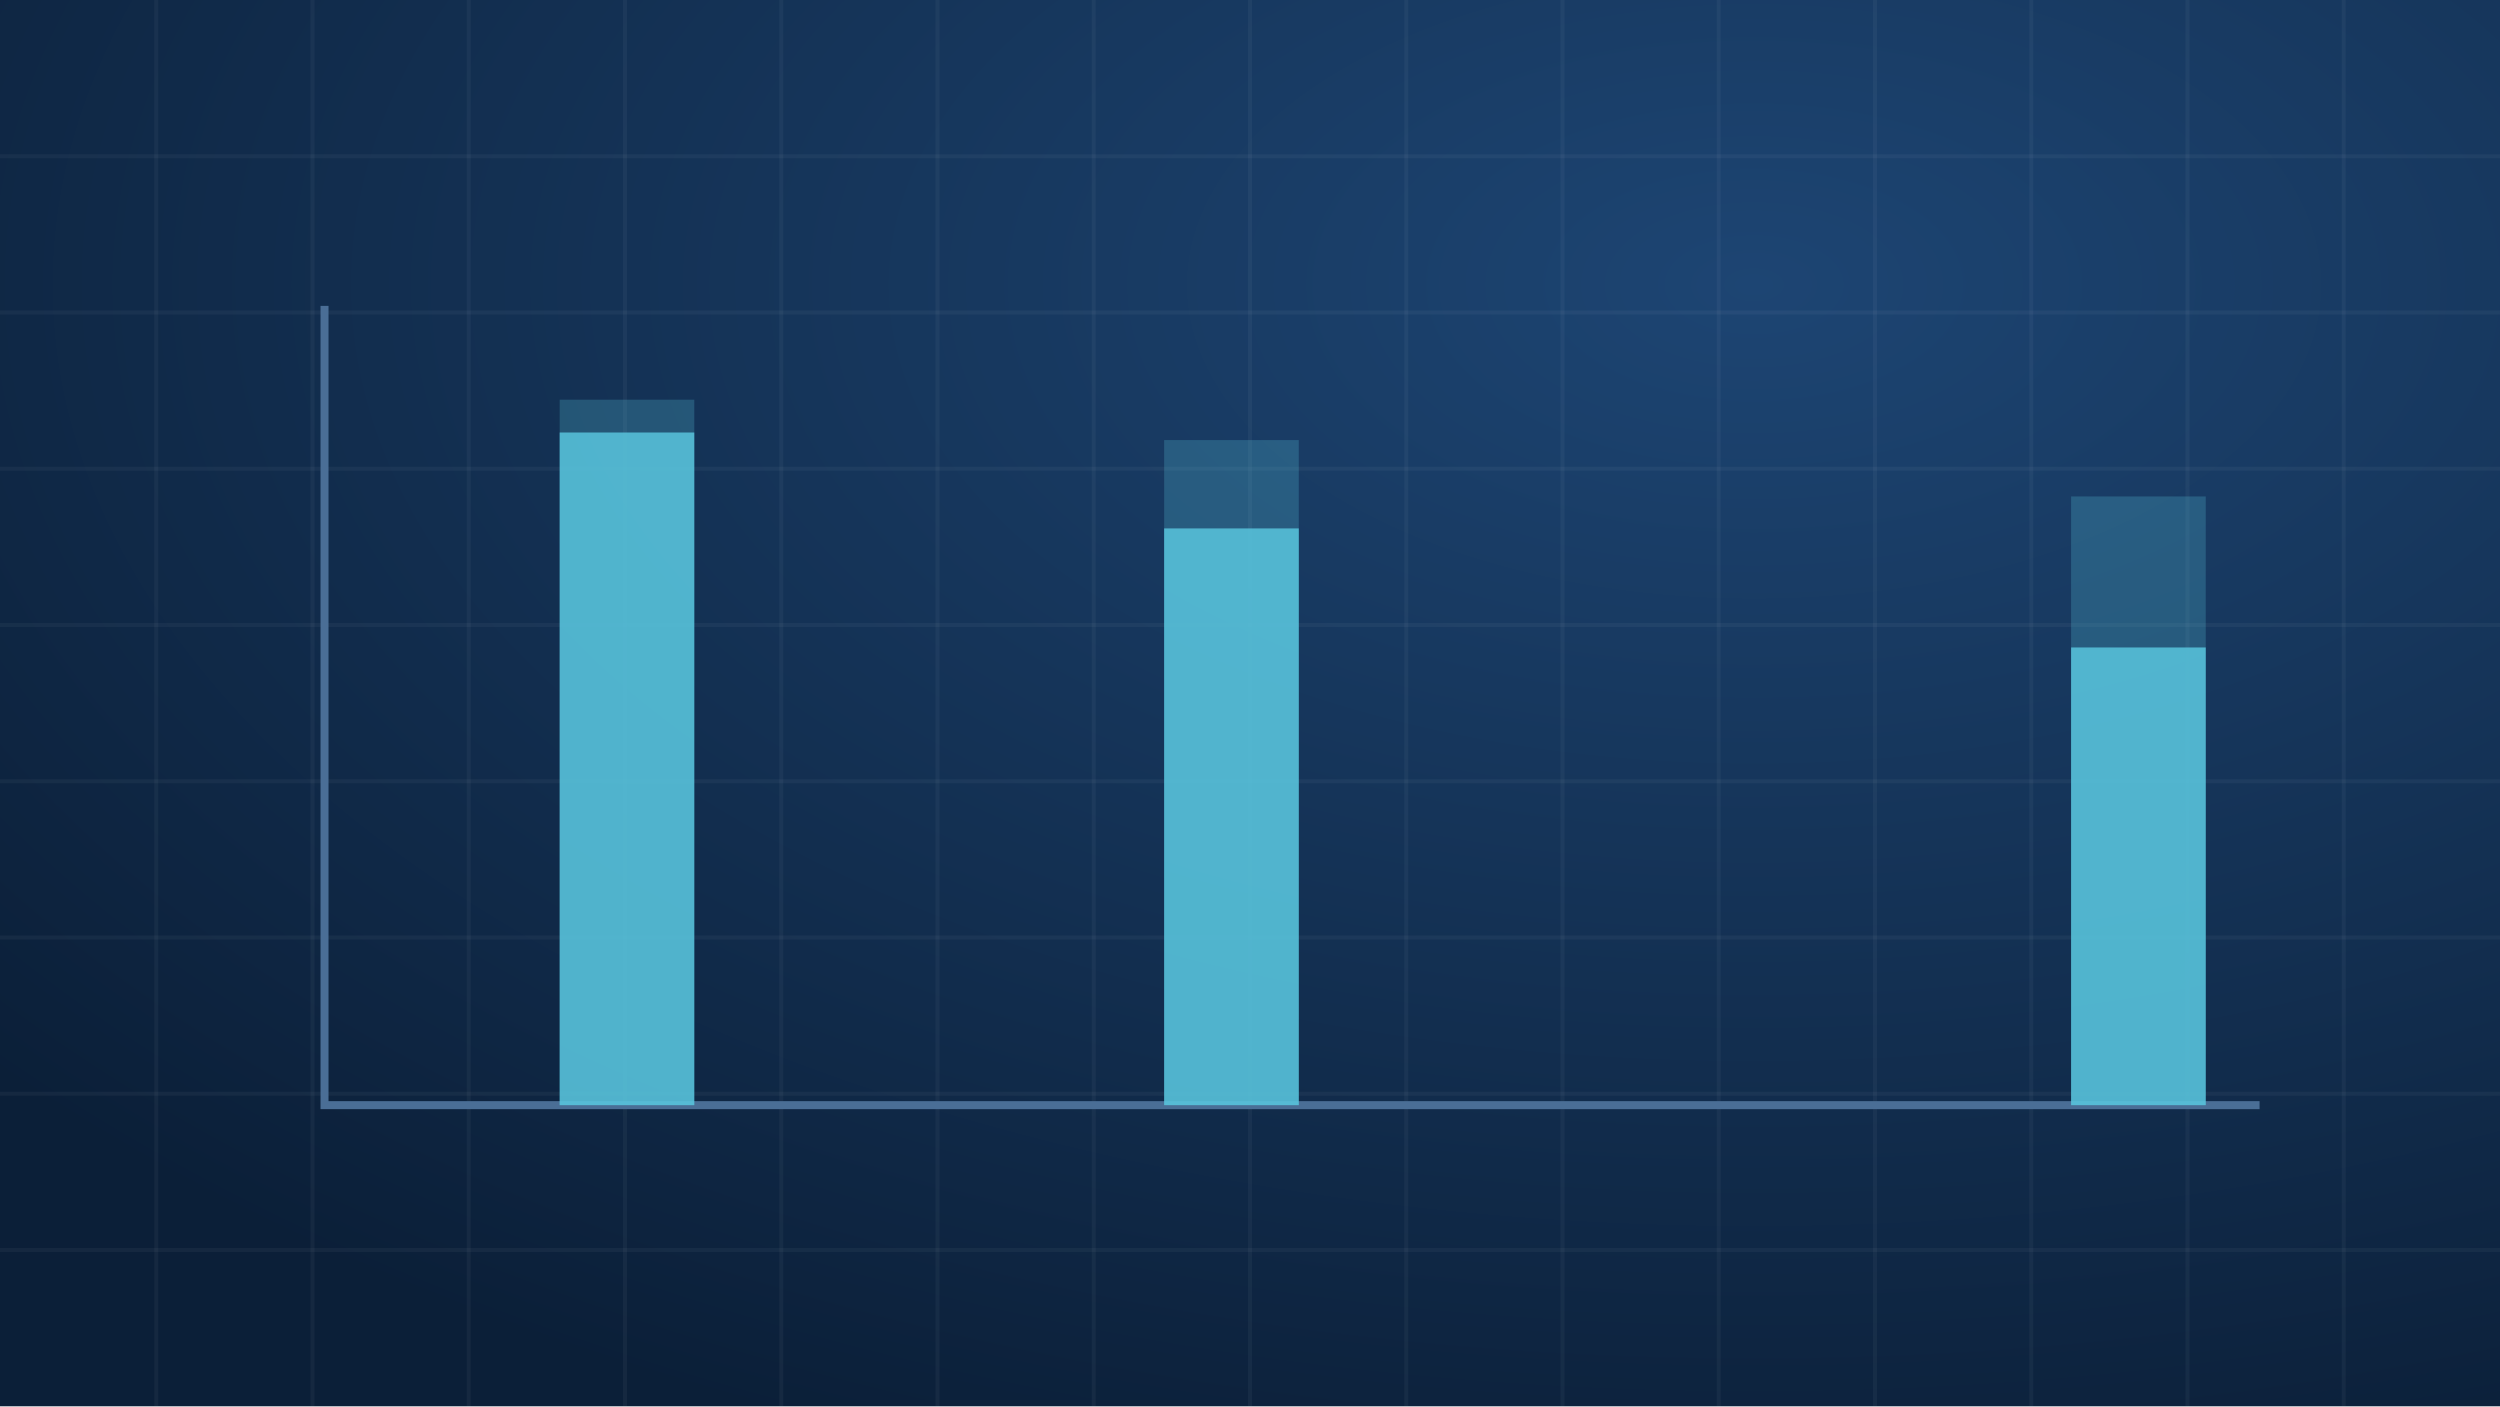
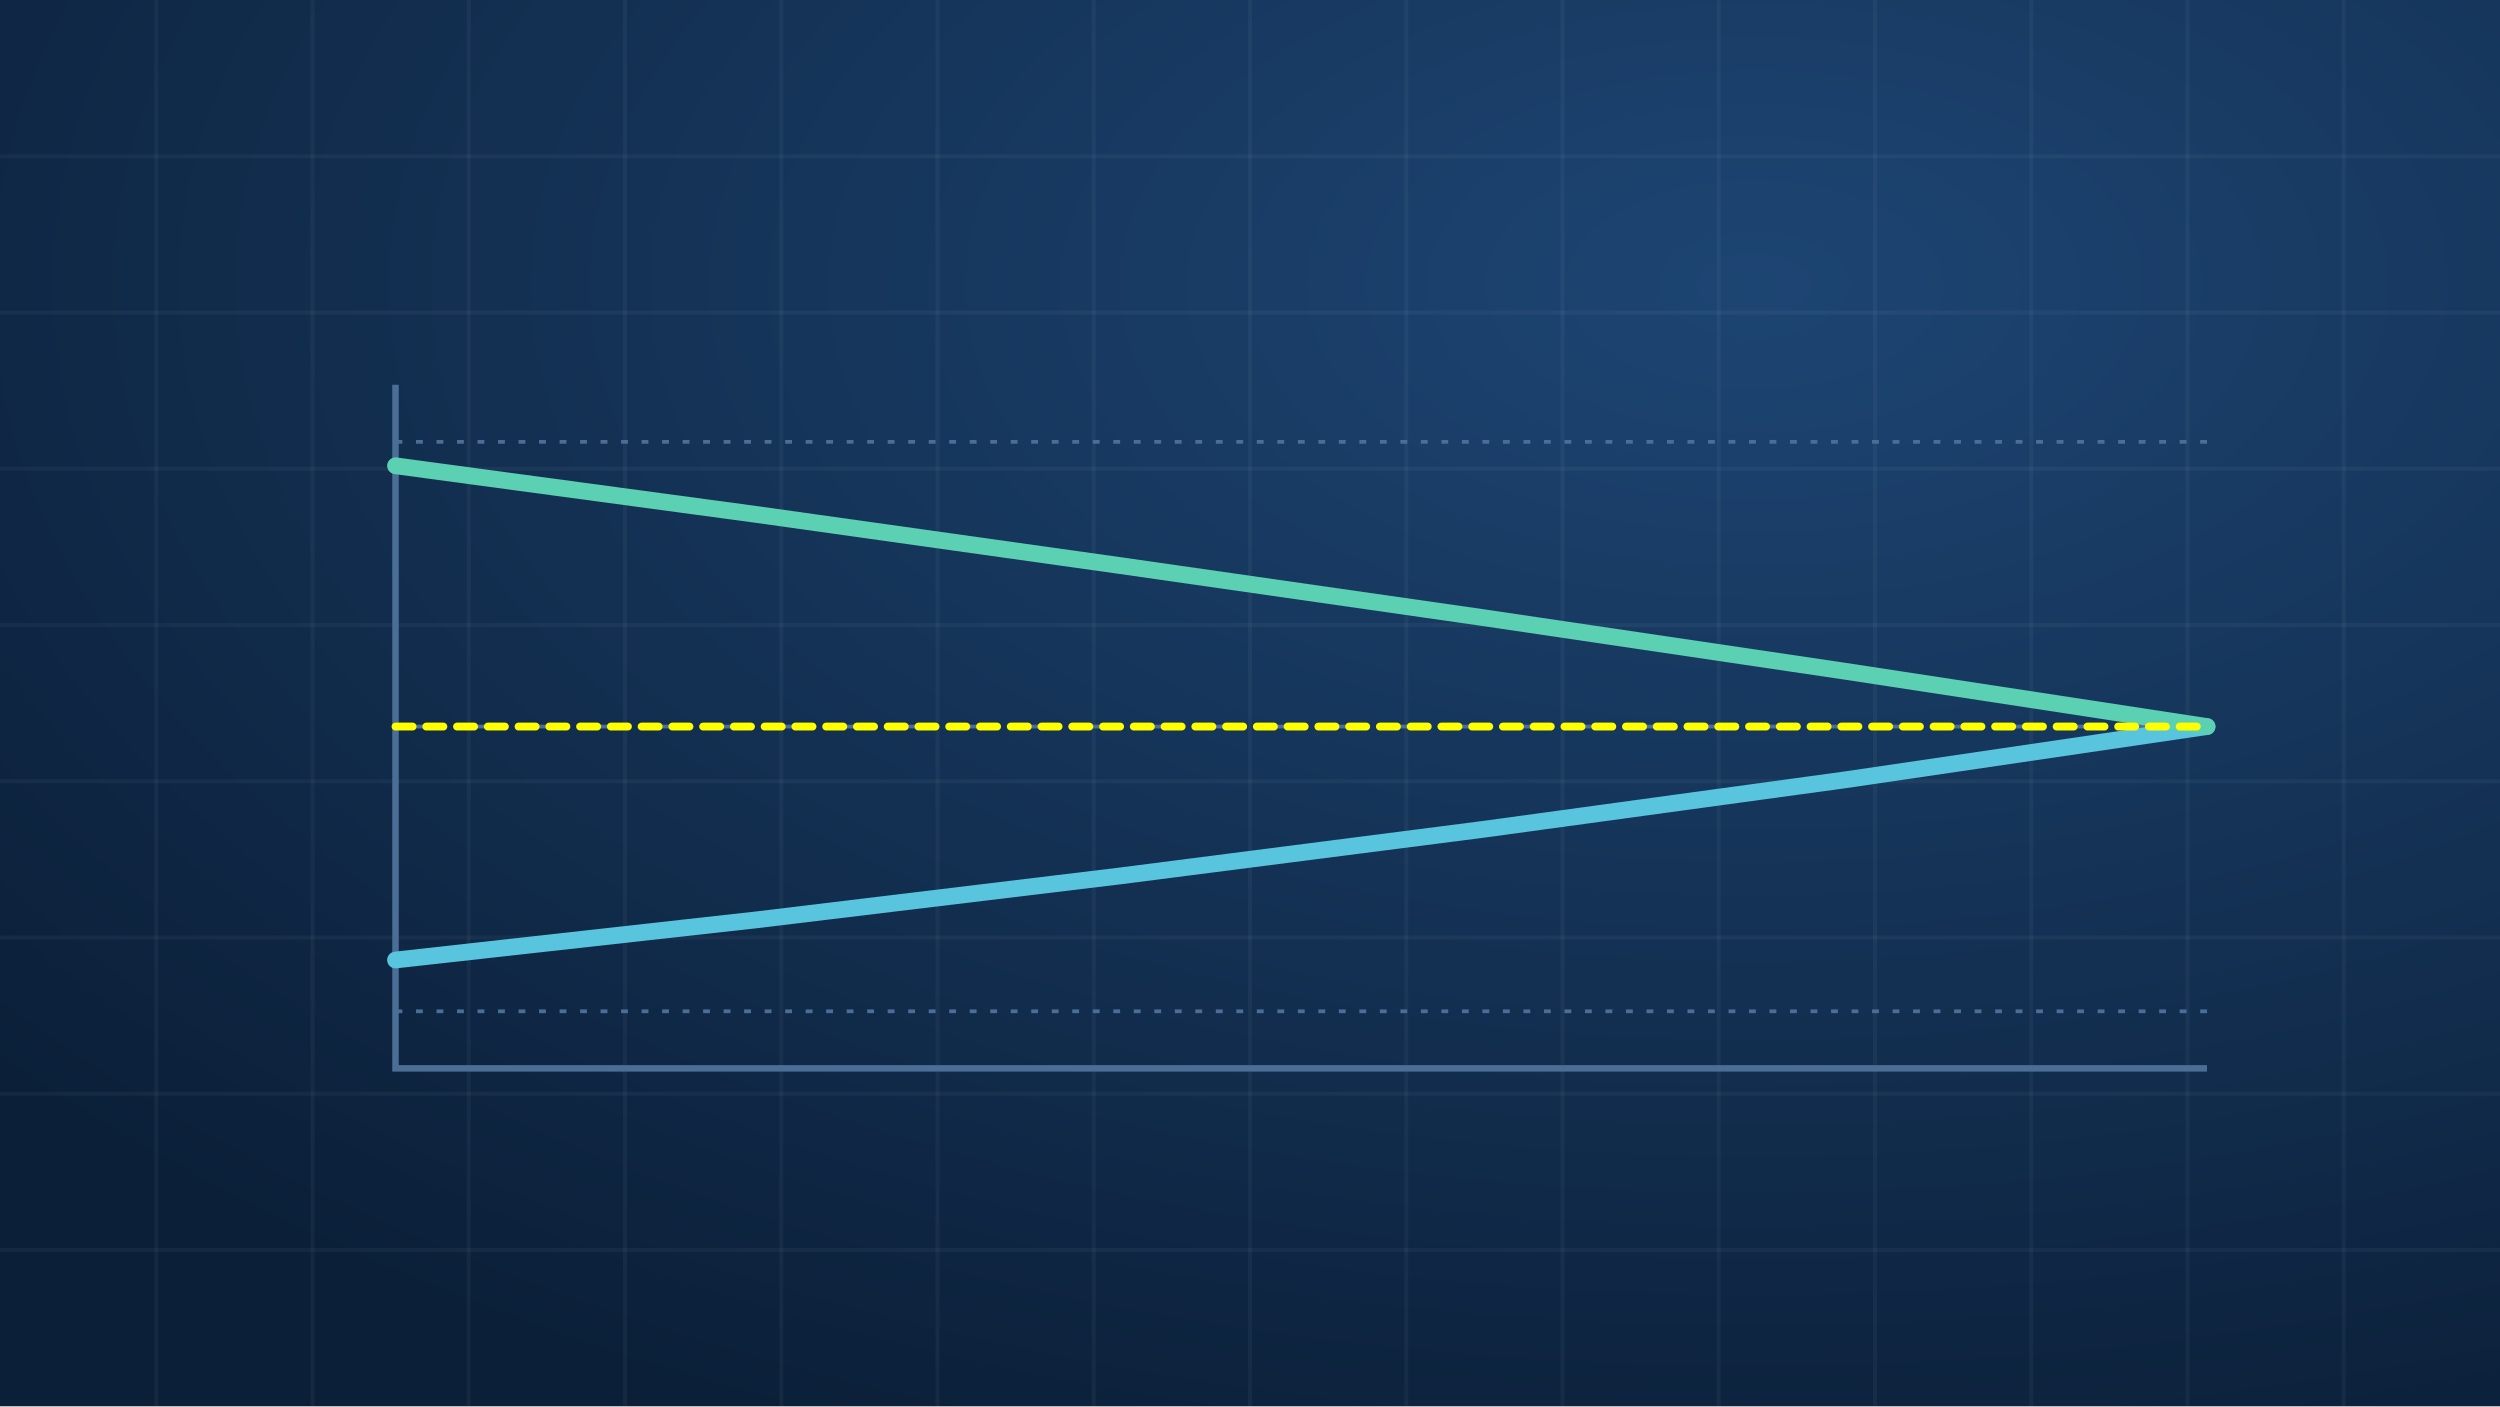
<svg xmlns="http://www.w3.org/2000/svg" viewBox="0 0 640 360" width="640" height="360">
  <defs>
    <radialGradient id="g" cx="70%" cy="20%" r="90%">
      <stop offset="0" stop-color="#1D4573" />
      <stop offset="1" stop-color="#0B1F38" />
    </radialGradient>
  </defs>
  <rect width="640" height="360" fill="url(#g)" />
  <path d="M40,0 V360" stroke="#ffffff" stroke-opacity=".04" />
  <path d="M80,0 V360" stroke="#ffffff" stroke-opacity=".04" />
  <path d="M120,0 V360" stroke="#ffffff" stroke-opacity=".04" />
  <path d="M160,0 V360" stroke="#ffffff" stroke-opacity=".04" />
  <path d="M200,0 V360" stroke="#ffffff" stroke-opacity=".04" />
  <path d="M240,0 V360" stroke="#ffffff" stroke-opacity=".04" />
  <path d="M280,0 V360" stroke="#ffffff" stroke-opacity=".04" />
  <path d="M320,0 V360" stroke="#ffffff" stroke-opacity=".04" />
  <path d="M360,0 V360" stroke="#ffffff" stroke-opacity=".04" />
  <path d="M400,0 V360" stroke="#ffffff" stroke-opacity=".04" />
  <path d="M440,0 V360" stroke="#ffffff" stroke-opacity=".04" />
  <path d="M480,0 V360" stroke="#ffffff" stroke-opacity=".04" />
  <path d="M520,0 V360" stroke="#ffffff" stroke-opacity=".04" />
  <path d="M560,0 V360" stroke="#ffffff" stroke-opacity=".04" />
  <path d="M600,0 V360" stroke="#ffffff" stroke-opacity=".04" />
  <path d="M0,40 H640" stroke="#ffffff" stroke-opacity=".04" />
  <path d="M0,80 H640" stroke="#ffffff" stroke-opacity=".04" />
  <path d="M0,120 H640" stroke="#ffffff" stroke-opacity=".04" />
  <path d="M0,160 H640" stroke="#ffffff" stroke-opacity=".04" />
  <path d="M0,200 H640" stroke="#ffffff" stroke-opacity=".04" />
  <path d="M0,240 H640" stroke="#ffffff" stroke-opacity=".04" />
  <path d="M0,280 H640" stroke="#ffffff" stroke-opacity=".04" />
  <path d="M0,320 H640" stroke="#ffffff" stroke-opacity=".04" />
-   <g transform="translate(40.0,46.0) scale(1.0769)">
-     <path d="M40,30 L40,220 L500,220" fill="none" stroke="#4A6E96" stroke-width="1.9" />
-     <rect x="95.9" y="52.3" width="32.0" height="167.7" fill="#58C4DD" fill-opacity="0.25" />
-     <rect x="95.9" y="60.1" width="32.0" height="159.9" fill="#58C4DD" fill-opacity="0.85" />
-     <rect x="239.6" y="61.9" width="32.0" height="158.1" fill="#58C4DD" fill-opacity="0.25" />
-     <rect x="239.6" y="82.9" width="32.0" height="137.1" fill="#58C4DD" fill-opacity="0.85" />
-     <rect x="455.2" y="75.3" width="32.0" height="144.7" fill="#58C4DD" fill-opacity="0.25" />
-     <rect x="455.2" y="111.2" width="32.0" height="108.8" fill="#58C4DD" fill-opacity="0.85" />
+   <g transform="translate(40.0,63.5) scale(0.875)">
+     <path d="M70,40 L70,240 L600,240" fill="none" stroke="#4A6E96" stroke-width="1.9" />
+     <line x1="70" y1="223.3" x2="600" y2="223.3" stroke="#4A6E96" stroke-width="1.1" stroke-dasharray="2 4" />
+     <line x1="70" y1="140.0" x2="600" y2="140.0" stroke="#4A6E96" stroke-width="1.1" stroke-dasharray="2 4" />
+     <line x1="70" y1="56.7" x2="600" y2="56.7" stroke="#4A6E96" stroke-width="1.1" stroke-dasharray="2 4" />
+     <path d="M70.0,208.3 L176.0,196.5 L282.0,183.7 L388.0,170.1 L494.0,155.6 L600.0,140.0" pathLength="1" fill="none" stroke="#58C4DD" stroke-width="4.9" stroke-opacity="1" stroke-linejoin="round" stroke-linecap="round" />
+     <path d="M70.0,63.7 L176.0,78.0 L282.0,92.9 L388.0,108.1 L494.0,123.8 L600.0,140.0" pathLength="1" fill="none" stroke="#5CD0B3" stroke-width="4.9" stroke-opacity="1" stroke-linejoin="round" stroke-linecap="round" />
+     <path d="M70.0,140.0 L600.0,140.0" pathLength="1" fill="none" stroke="#FFFF00" stroke-width="2.3" stroke-opacity="1" stroke-linejoin="round" stroke-linecap="round" stroke-dasharray="5 4" />
  </g>
</svg>
